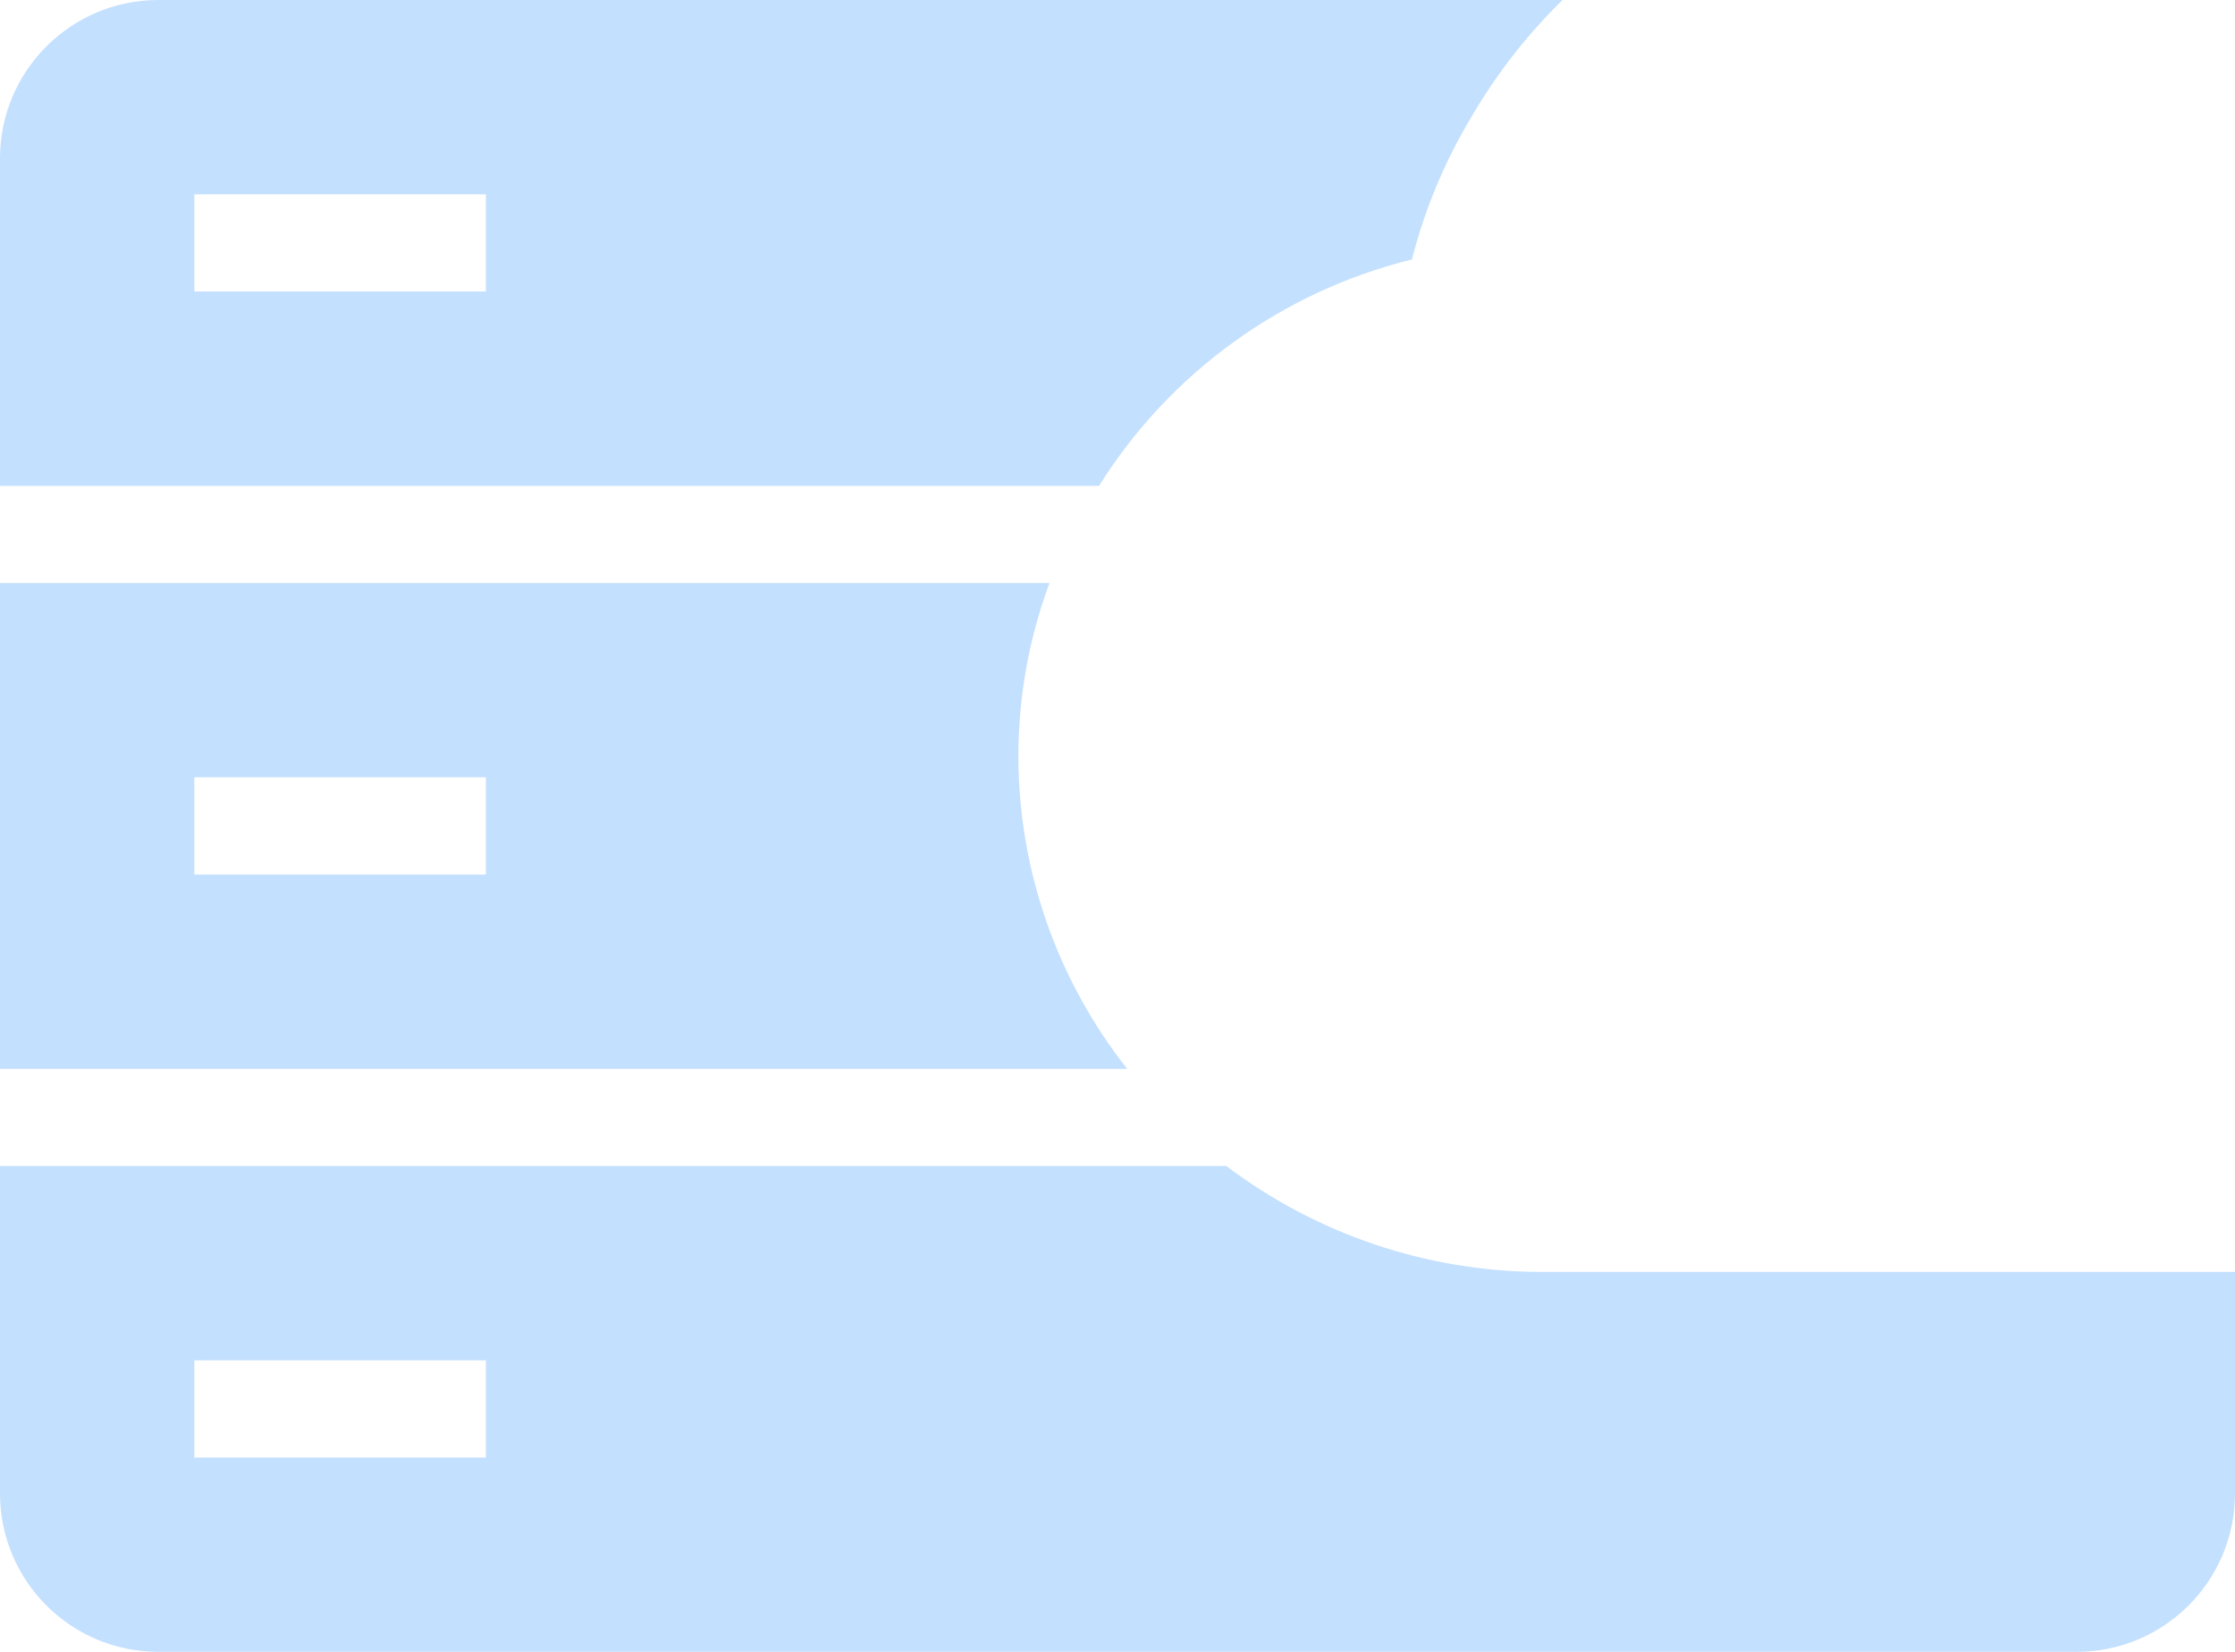
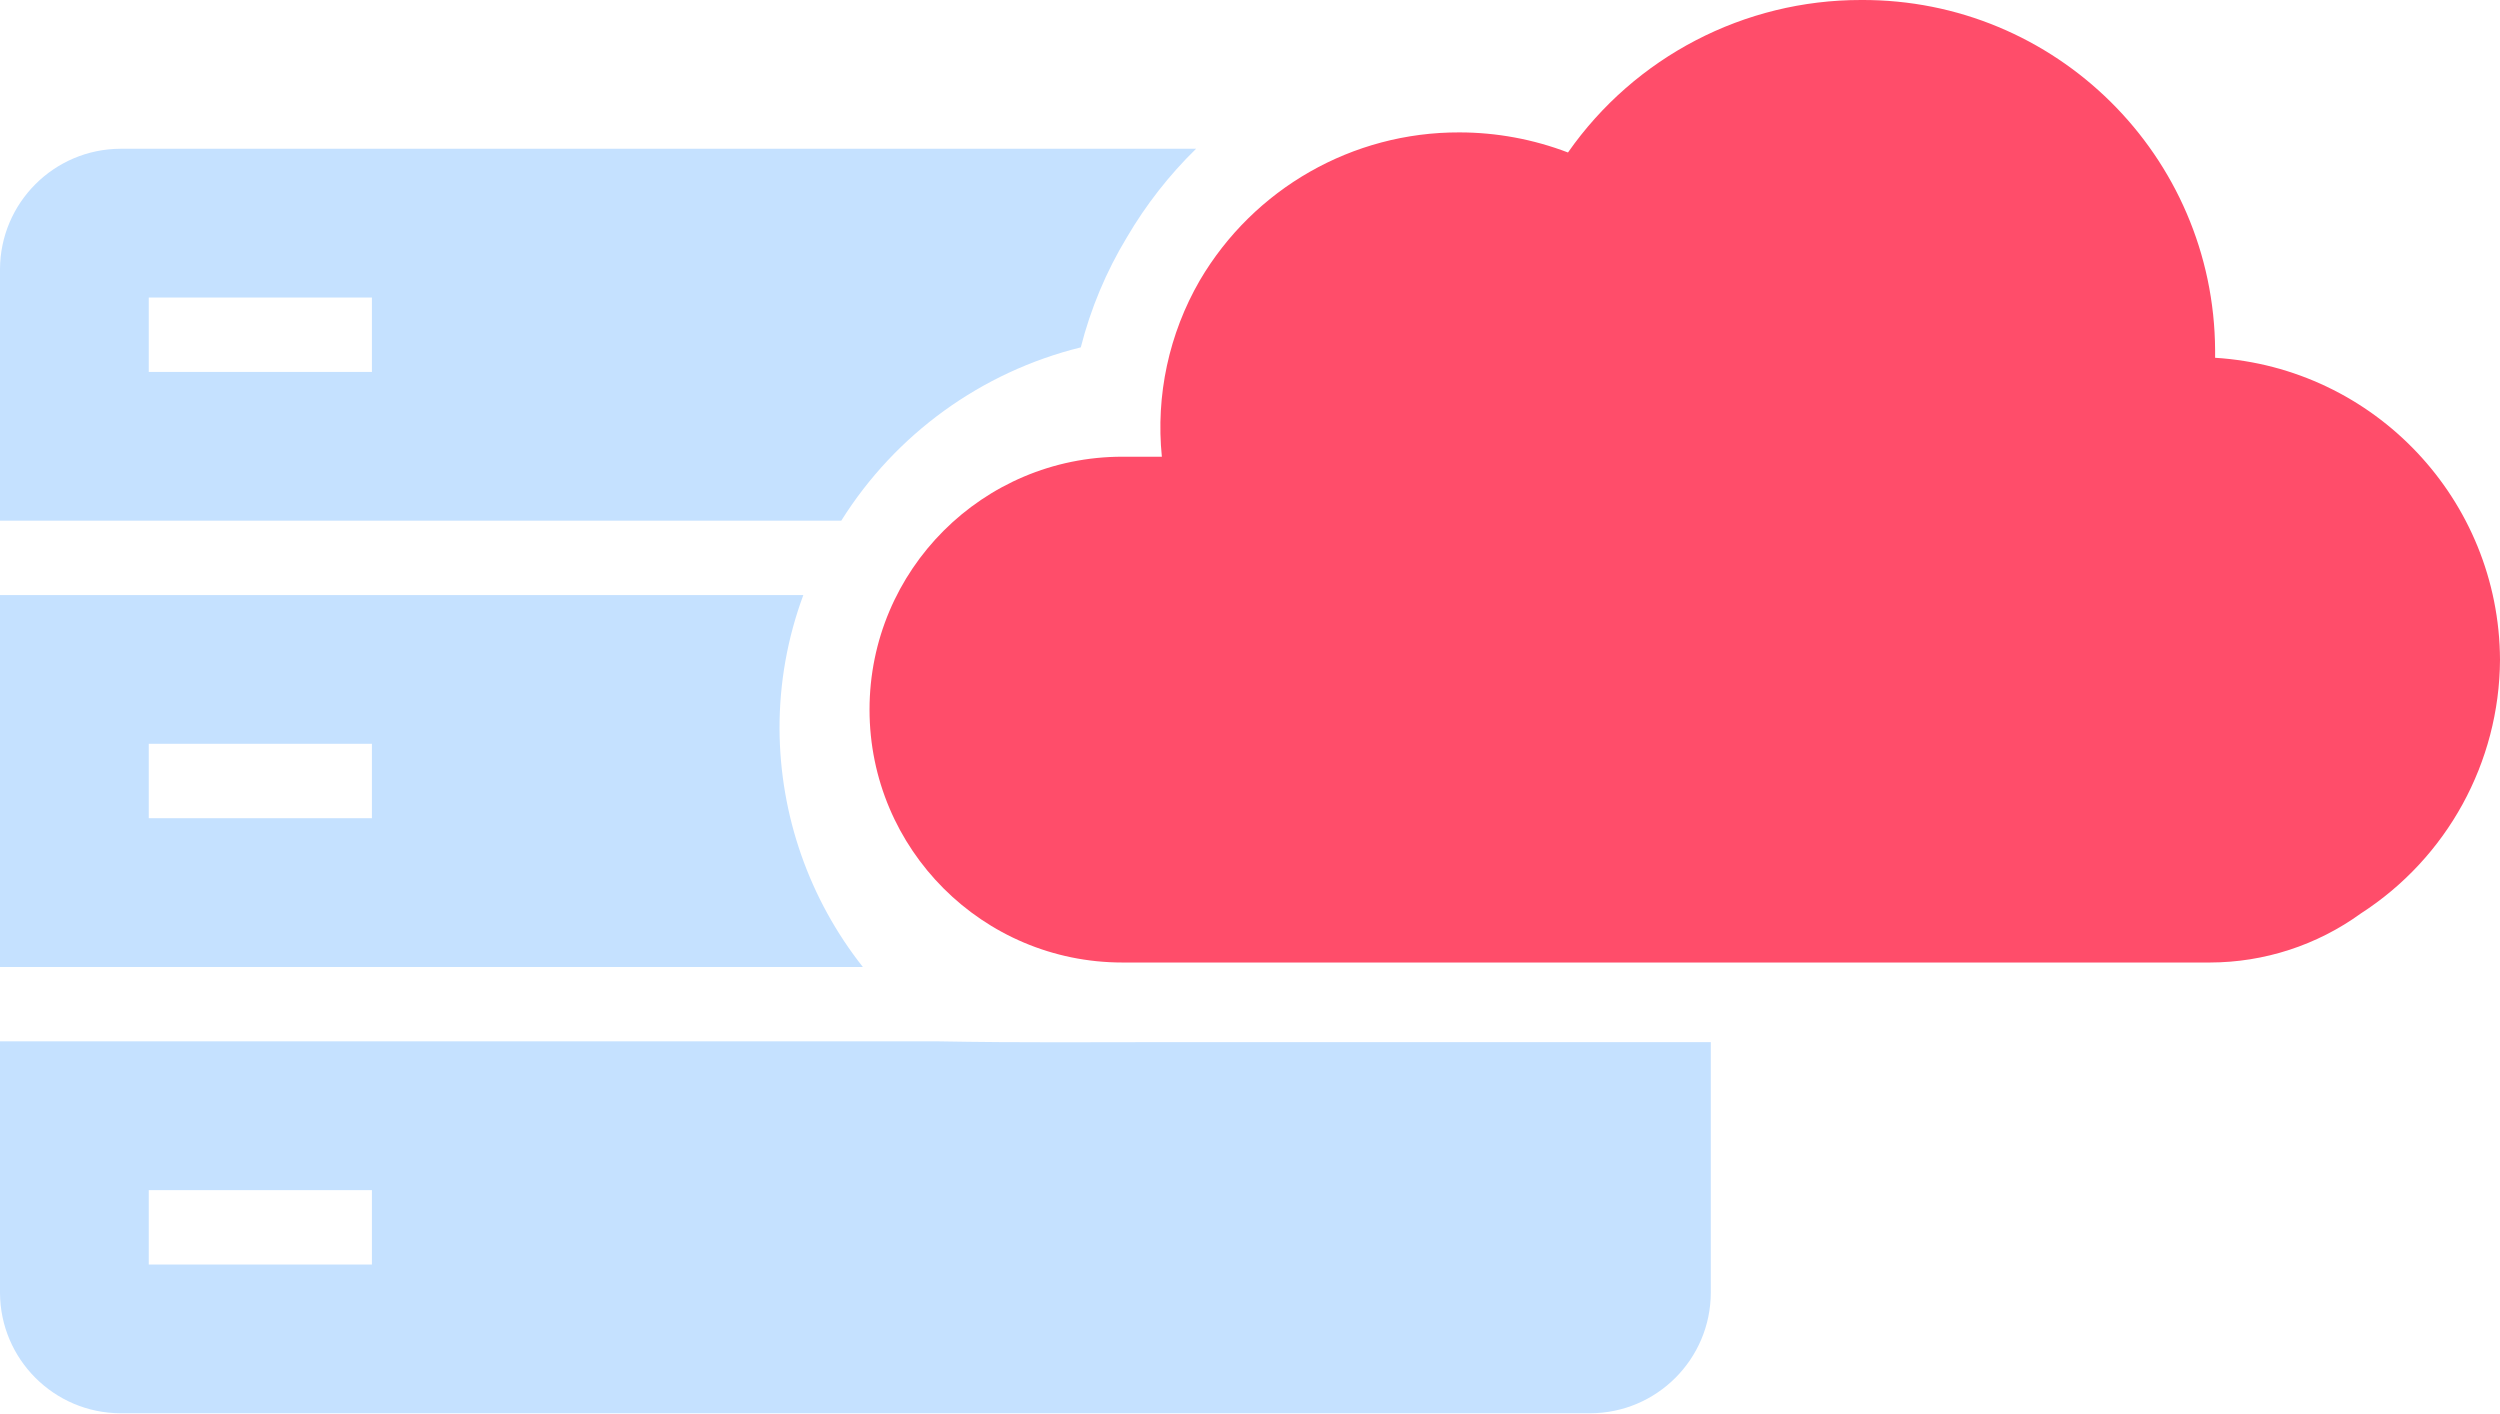
- <svg xmlns="http://www.w3.org/2000/svg" width="23" height="17" viewBox="0 0 23 17">
-   <defs>
-     <style>.cls-1{fill:#c4e0ff;}</style>
-   </defs>
-   <g id="Layer_2" data-name="Layer 2">
-     <g id="Layer_1-2" data-name="Layer 1">
-       <path class="cls-1" d="M19.66,13.09H15.85A5.39,5.39,0,0,1,12.62,12H0v3.38A1.63,1.63,0,0,0,1.62,17H21.38A1.63,1.63,0,0,0,23,15.38V13.09ZM5,15H2V14H5Z" />
-       <path class="cls-1" d="M14.53,2.67a5.47,5.47,0,0,1,.62-1.48A5.69,5.69,0,0,1,16.08,0H1.62A1.63,1.63,0,0,0,0,1.62V5H11.31A5.3,5.3,0,0,1,14.53,2.67ZM2,3V2H5V3Z" />
-       <path class="cls-1" d="M10.48,7.8A5.13,5.13,0,0,1,10.8,6H0v5H11.6A5.2,5.2,0,0,1,10.48,7.8ZM5,9H2V8H5Z" />
-     </g>
+ <svg xmlns="http://www.w3.org/2000/svg" width="33.61" height="19" viewBox="0 0 33.61 19">
+   <g id="Group_134" data-name="Group 134" transform="translate(-638 -491)">
+     <path id="_-e-Shape_559" d="M3523.61 1835.87a4.087 4.087 0 0 0-3.83-4.06v-.1a4.735 4.735 0 0 0-4.76-4.71 4.8 4.8 0 0 0-3.94 2.05 4.1 4.1 0 0 0-1.46-.27 4.032 4.032 0 0 0-3.49 1.99 3.943 3.943 0 0 0-.51 2.37h-.53a3.4 3.4 0 0 0 0 6.8h14.62a3.467 3.467 0 0 0 2.03-.66 4.084 4.084 0 0 0 1.87-3.41z" fill="#ff4d6a" fill-rule="evenodd" data-name="-e-Shape 559" transform="translate(-2852 -1336)" />
+     <path id="_-e-Shape_558" d="M3508.66 1841.01h-3.81c-1.22 0-2.12.01-3.23-.01H3489v3.38a1.626 1.626 0 0 0 1.62 1.62h19.76a1.626 1.626 0 0 0 1.62-1.62v-3.37h-3.34zM3494 1844h-3v-1h3zm9.53-12.33a5.47 5.47 0 0 1 .62-1.48 5.678 5.678 0 0 1 .93-1.19h-14.46a1.626 1.626 0 0 0-1.62 1.62v3.38h11.31a5.3 5.3 0 0 1 3.22-2.33zm-12.53.33v-1h3v1zm8.48 4.8a5.125 5.125 0 0 1 .32-1.8H3489v5h11.6a5.2 5.2 0 0 1-1.12-3.2zm-5.48 1.2h-3v-1h3z" fill="#c5e1ff" fill-rule="oddeven" data-name="-e-Shape 558" transform="translate(-2851 -1336)" />
  </g>
</svg>
